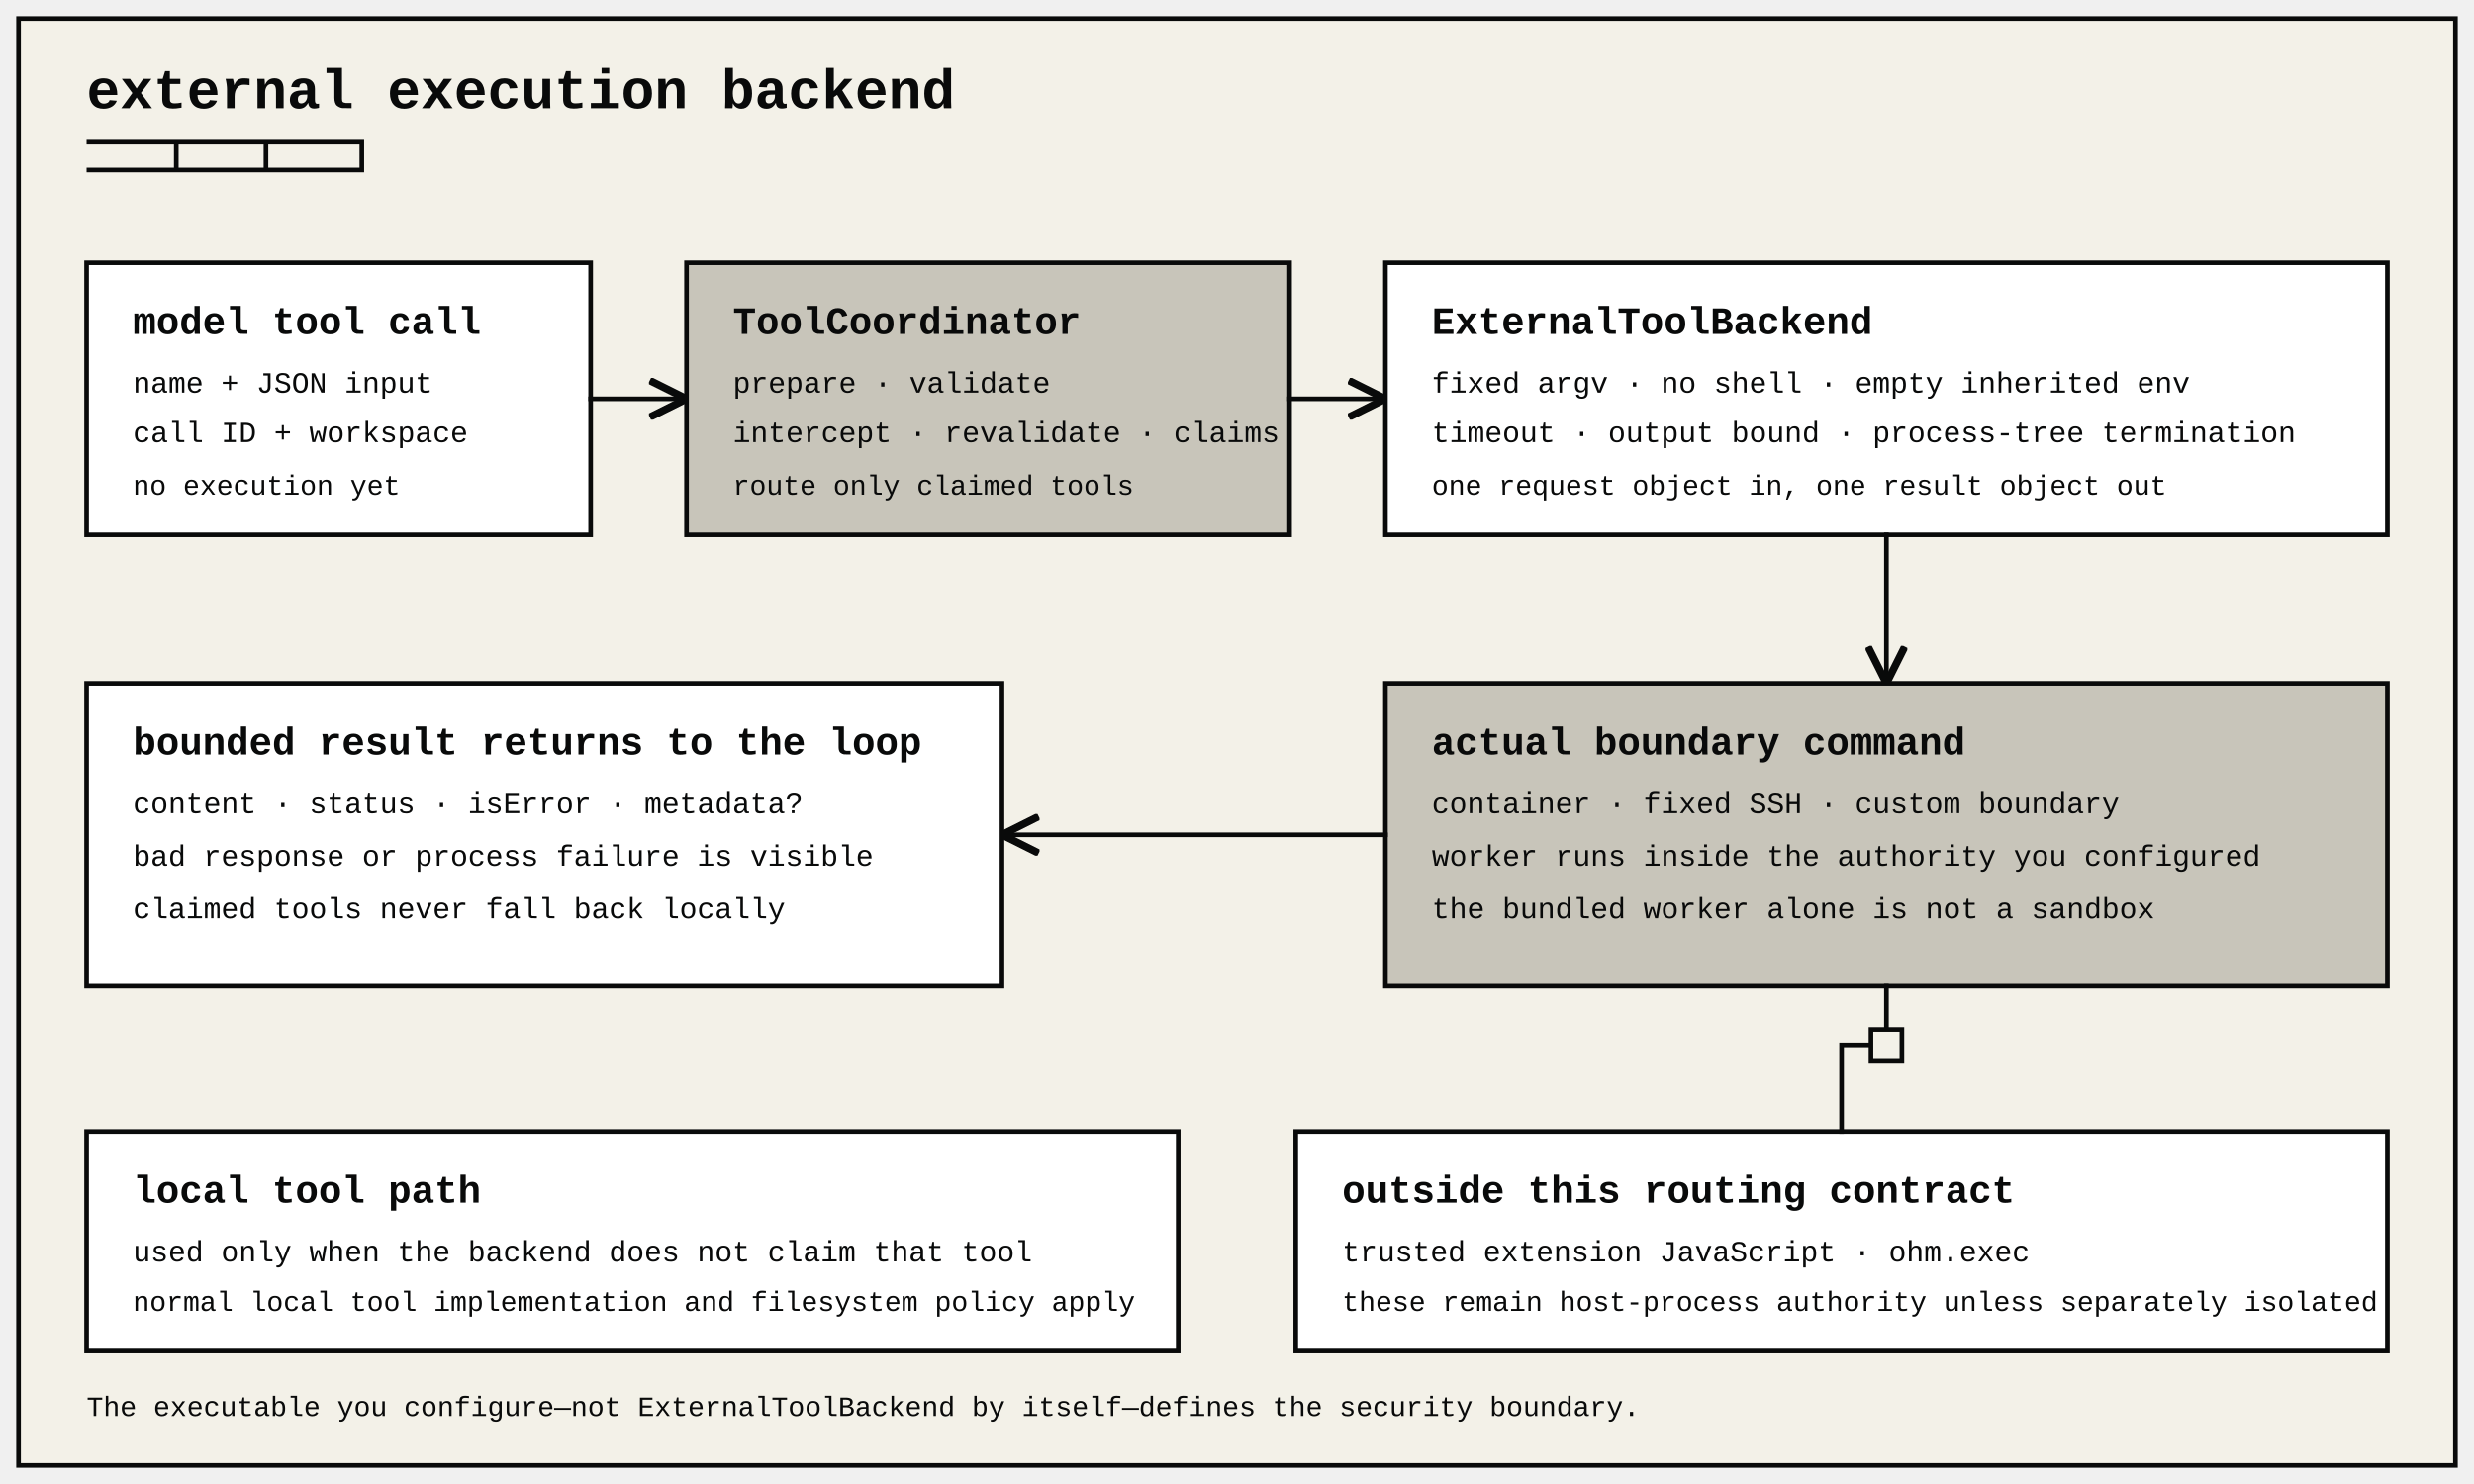
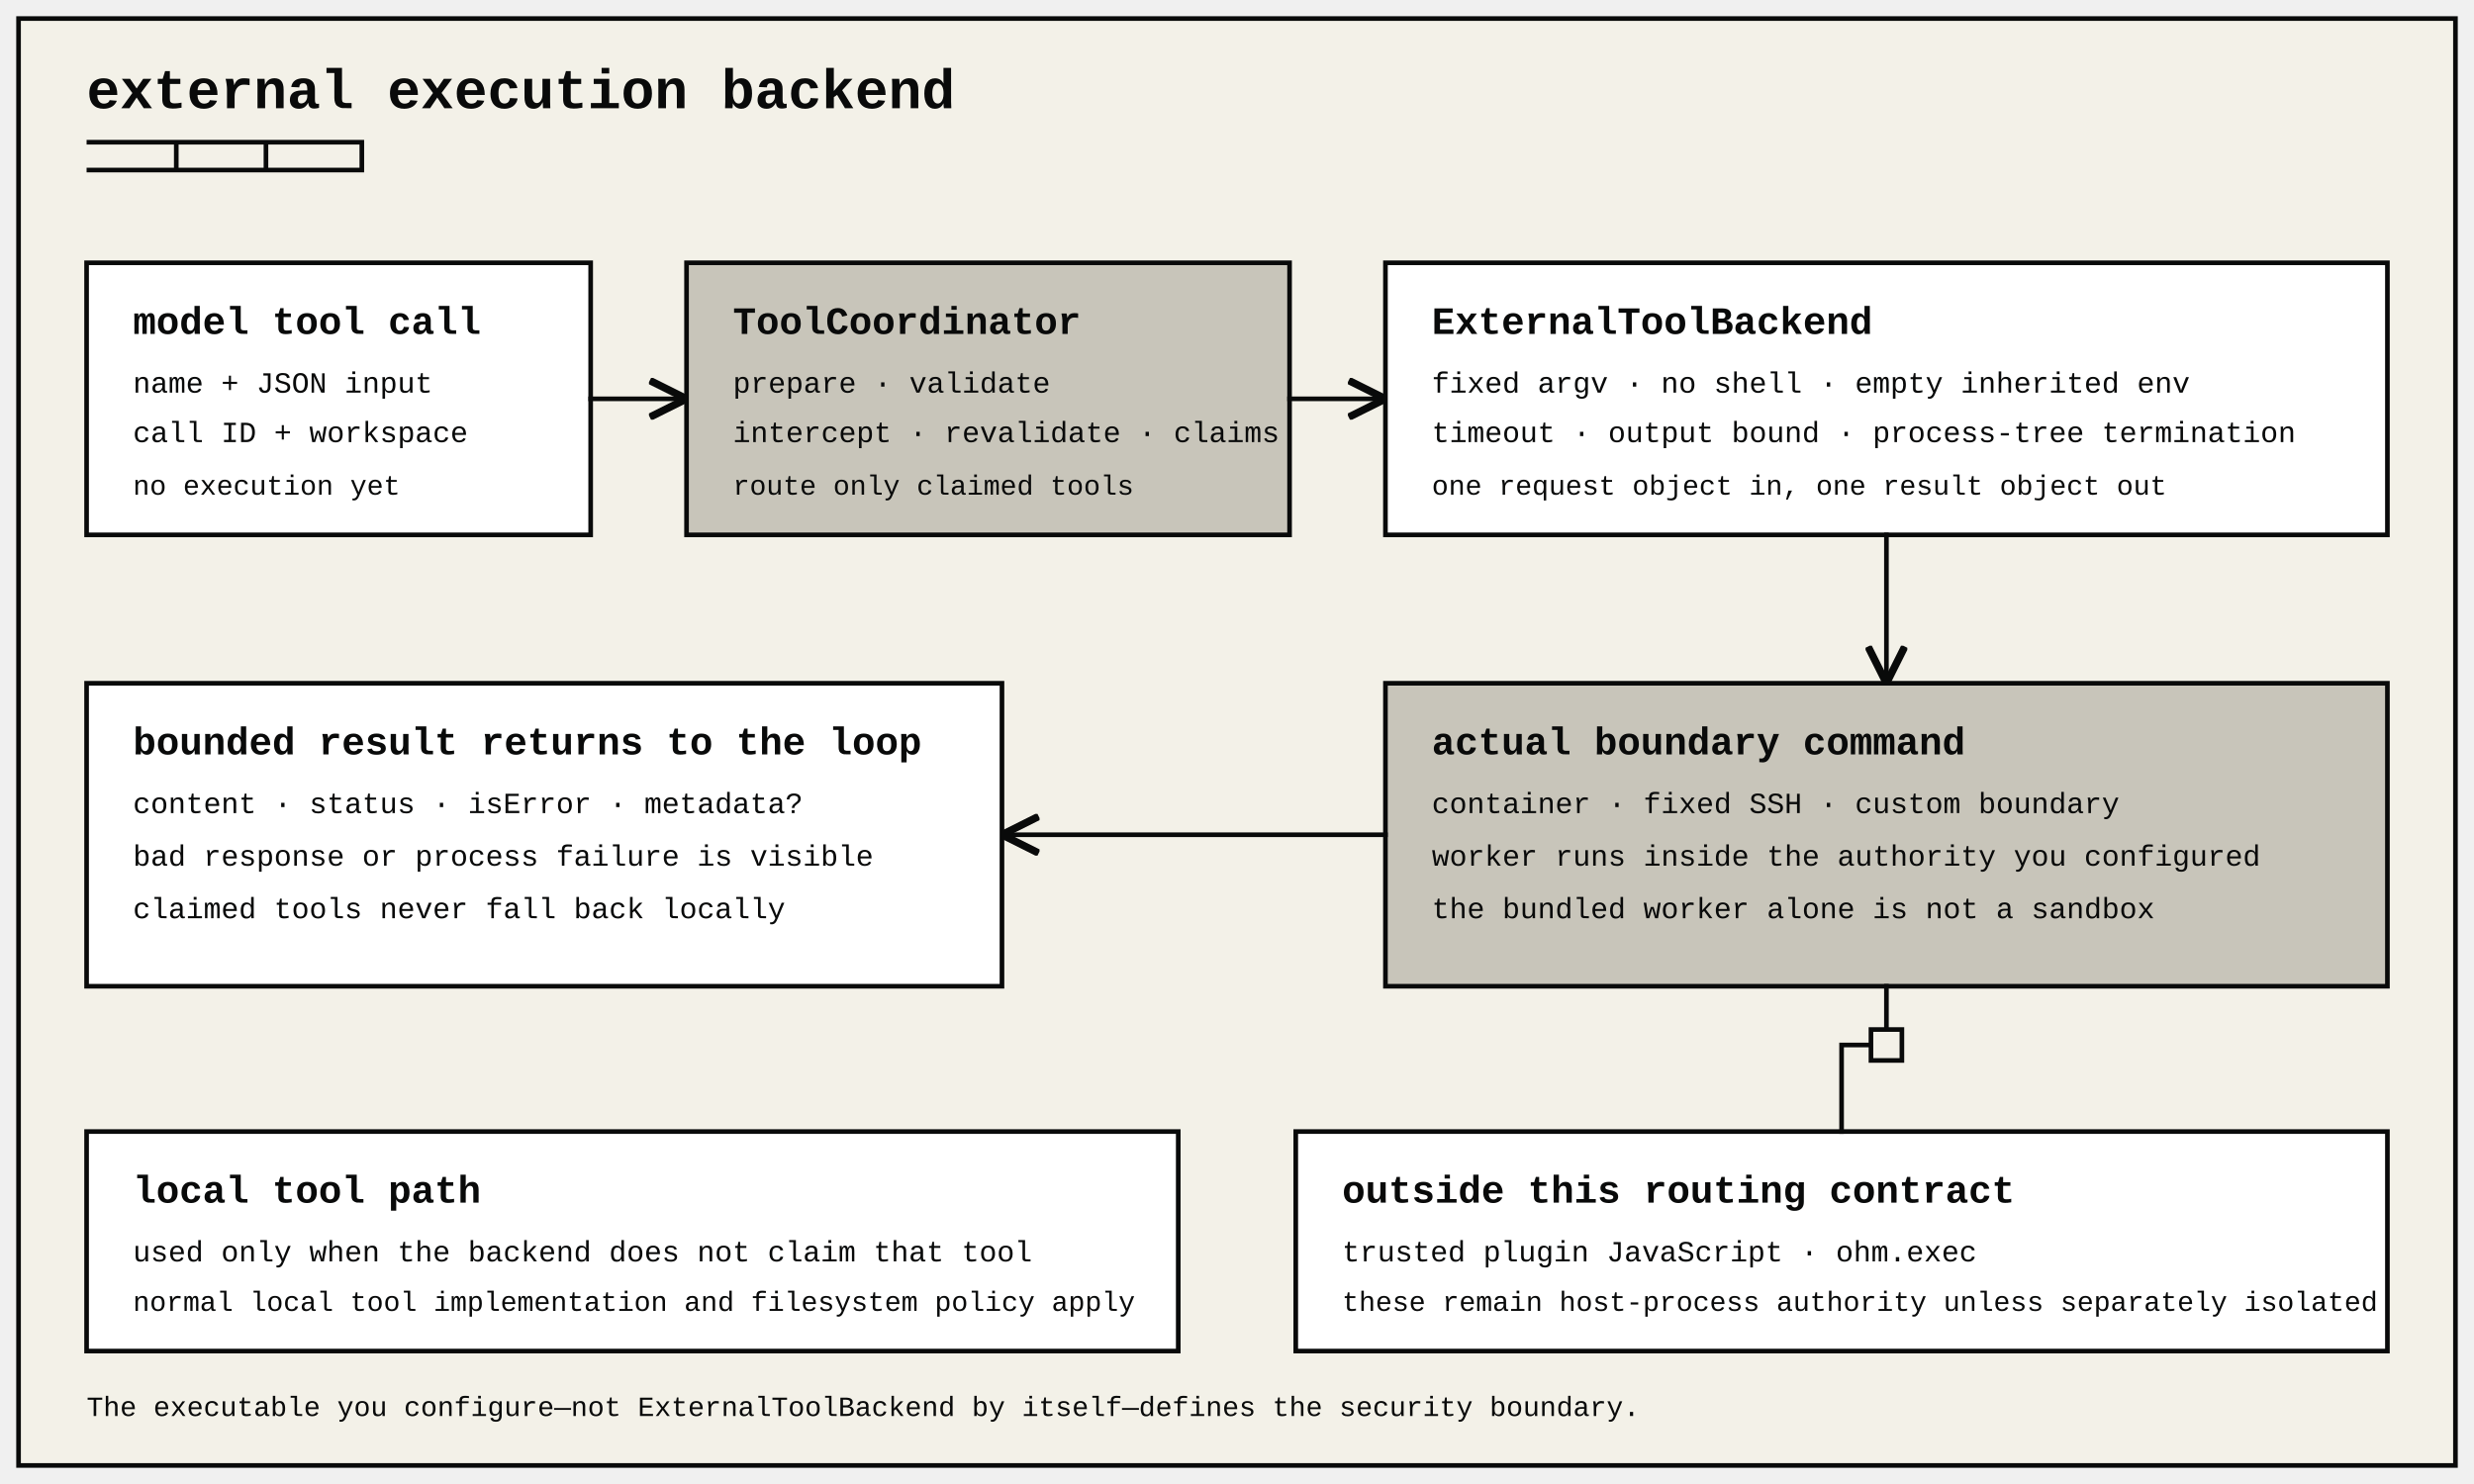
<svg xmlns="http://www.w3.org/2000/svg" viewBox="0 0 1600 960" role="img" aria-labelledby="title desc">
  <defs>
    <marker id="arrow" viewBox="0 0 10 10" refX="9" refY="5" markerWidth="9" markerHeight="9" orient="auto">
      <path d="M1 1 9 5 1 9" fill="none" stroke="#090a0a" stroke-width="1.8" stroke-linecap="square" stroke-linejoin="miter" />
    </marker>
    <style>
      .frame { fill: #f3f1e8; stroke: #090a0a; stroke-width: 3; }
      .card { fill: #ffffff; stroke: #090a0a; stroke-width: 3; }
      .strong { fill: #c8c5ba; stroke: #090a0a; stroke-width: 3; }
      .edge { fill: none; stroke: #090a0a; stroke-width: 3; stroke-linecap: square; stroke-linejoin: miter; marker-end: url(#arrow); }
      .line { fill: none; stroke: #090a0a; stroke-width: 3; stroke-linecap: square; stroke-linejoin: miter; }
      .port { fill: #f3f1e8; stroke: #090a0a; stroke-width: 3; }
      .heading { fill: #090a0a; font: 600 36px ui-monospace, SFMono-Regular, Menlo, Consolas, "Liberation Mono", monospace; }
      .label { fill: #090a0a; font: 600 25px ui-monospace, SFMono-Regular, Menlo, Consolas, "Liberation Mono", monospace; }
      .detail { fill: #090a0a; font: 400 19px ui-monospace, SFMono-Regular, Menlo, Consolas, "Liberation Mono", monospace; }
      .small { fill: #090a0a; font: 500 18px ui-monospace, SFMono-Regular, Menlo, Consolas, "Liberation Mono", monospace; }
    </style>
  </defs>
  <rect class="frame" x="12" y="12" width="1576" height="936" />
  <text class="heading" x="56" y="70">external execution backend</text>
  <path d="M56 92h178v18H56m58-18v18m58-18v18" fill="none" stroke="#090a0a" stroke-width="3" />
  <rect class="card" x="56" y="170" width="326" height="176" />
  <text class="label" x="86" y="216">model tool call</text>
  <text class="detail" x="86" y="254">name + JSON input</text>
  <text class="detail" x="86" y="286">call ID + workspace</text>
  <text class="small" x="86" y="320">no execution yet</text>
  <path class="edge" d="M382 258h62" />
  <rect class="strong" x="444" y="170" width="390" height="176" />
  <text class="label" x="474" y="216">ToolCoordinator</text>
  <text class="detail" x="474" y="254">prepare · validate</text>
  <text class="detail" x="474" y="286">intercept · revalidate · claims</text>
  <text class="small" x="474" y="320">route only claimed tools</text>
  <path class="edge" d="M834 258h62" />
  <rect class="card" x="896" y="170" width="648" height="176" />
  <text class="label" x="926" y="216">ExternalToolBackend</text>
  <text class="detail" x="926" y="254">fixed argv · no shell · empty inherited env</text>
  <text class="detail" x="926" y="286">timeout · output bound · process-tree termination</text>
  <text class="small" x="926" y="320">one request object in, one result object out</text>
  <path class="edge" d="M1220 346v96" />
  <rect class="strong" x="896" y="442" width="648" height="196" />
  <text class="label" x="926" y="488">actual boundary command</text>
  <text class="detail" x="926" y="526">container · fixed SSH · custom boundary</text>
  <text class="detail" x="926" y="560">worker runs inside the authority you configured</text>
  <text class="detail" x="926" y="594">the bundled worker alone is not a sandbox</text>
  <path class="edge" d="M896 540H648" />
  <rect class="card" x="56" y="442" width="592" height="196" />
  <text class="label" x="86" y="488">bounded result returns to the loop</text>
  <text class="detail" x="86" y="526">content · status · isError · metadata?</text>
  <text class="detail" x="86" y="560">bad response or process failure is visible</text>
  <text class="detail" x="86" y="594">claimed tools never fall back locally</text>
  <rect class="card" x="56" y="732" width="706" height="142" />
  <text class="label" x="86" y="778">local tool path</text>
  <text class="detail" x="86" y="816">used only when the backend does not claim that tool</text>
  <text class="small" x="86" y="848">normal local tool implementation and filesystem policy apply</text>
  <rect class="card" x="838" y="732" width="706" height="142" />
  <text class="label" x="868" y="778">outside this routing contract</text>
-   <text class="detail" x="868" y="816">trusted extension JavaScript · ohm.exec</text>
+   <text class="detail" x="868" y="816">trusted plugin JavaScript · ohm.exec</text>
  <text class="small" x="868" y="848">these remain host-process authority unless separately isolated</text>
  <path class="line" d="M1220 638v38H1191v56" />
  <rect class="port" x="1210" y="666" width="20" height="20" />
  <text class="small" x="56" y="916">The executable you configure—not ExternalToolBackend by itself—defines the security boundary.</text>
</svg>
